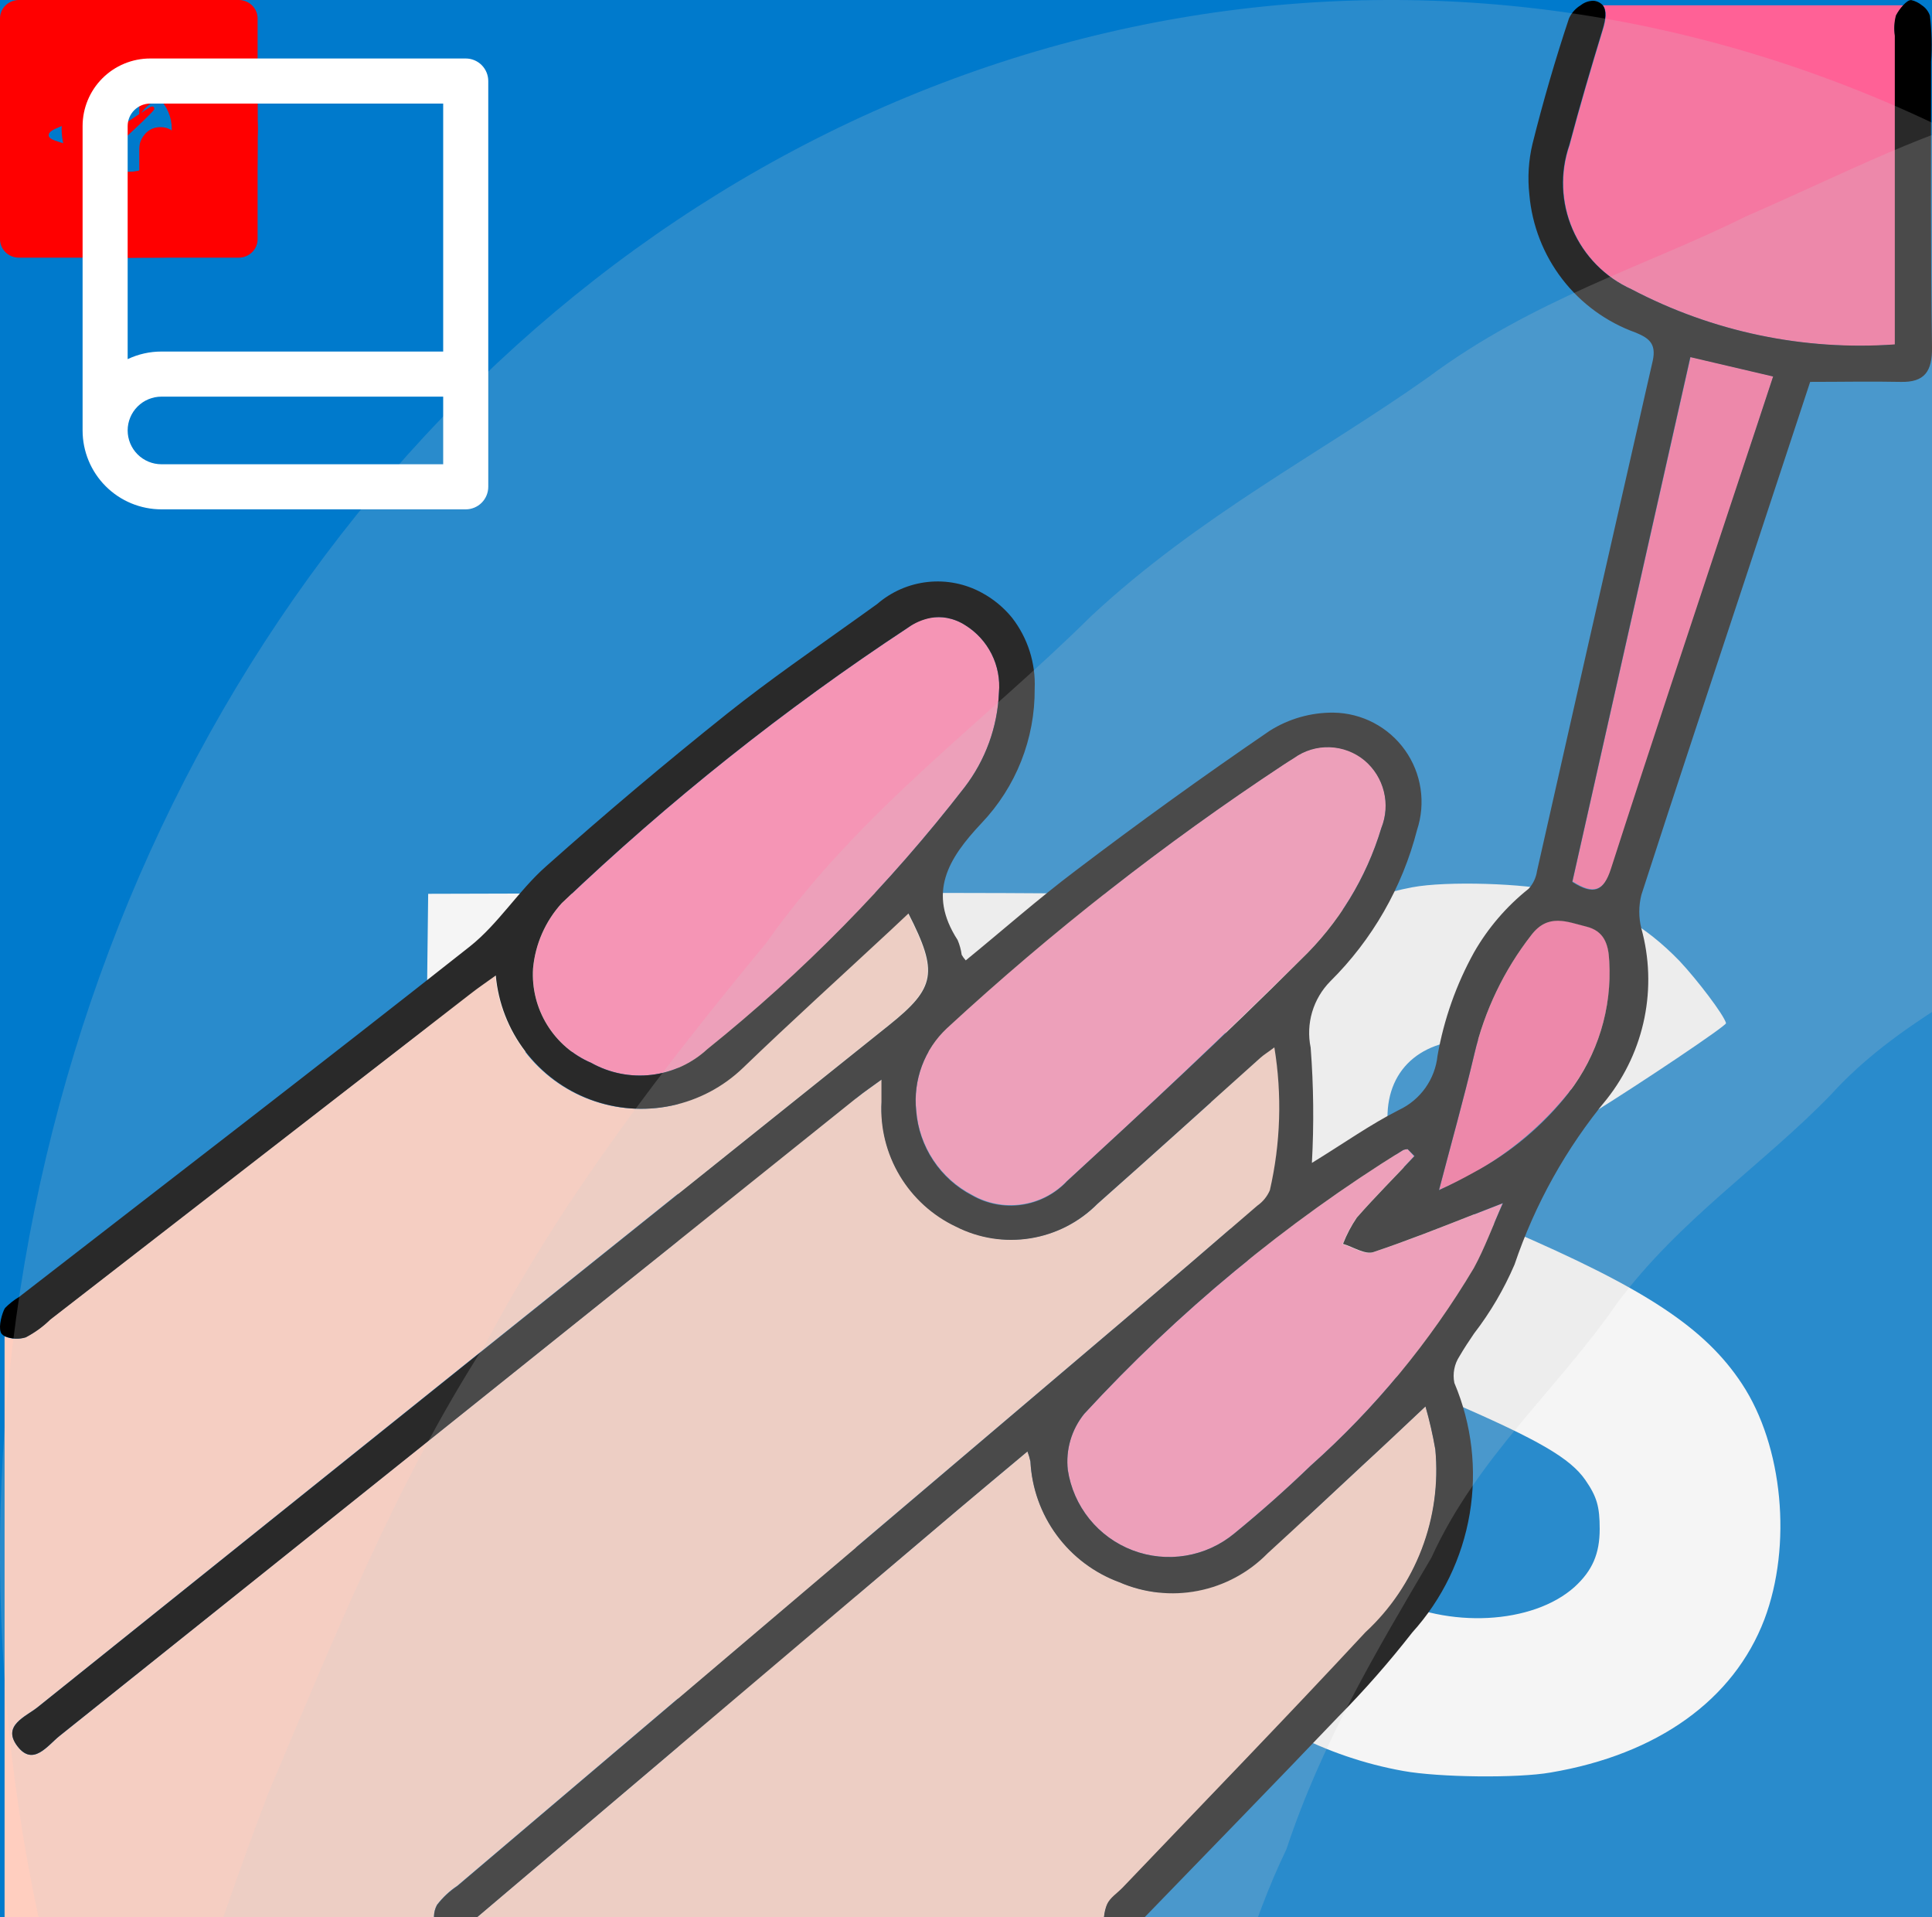
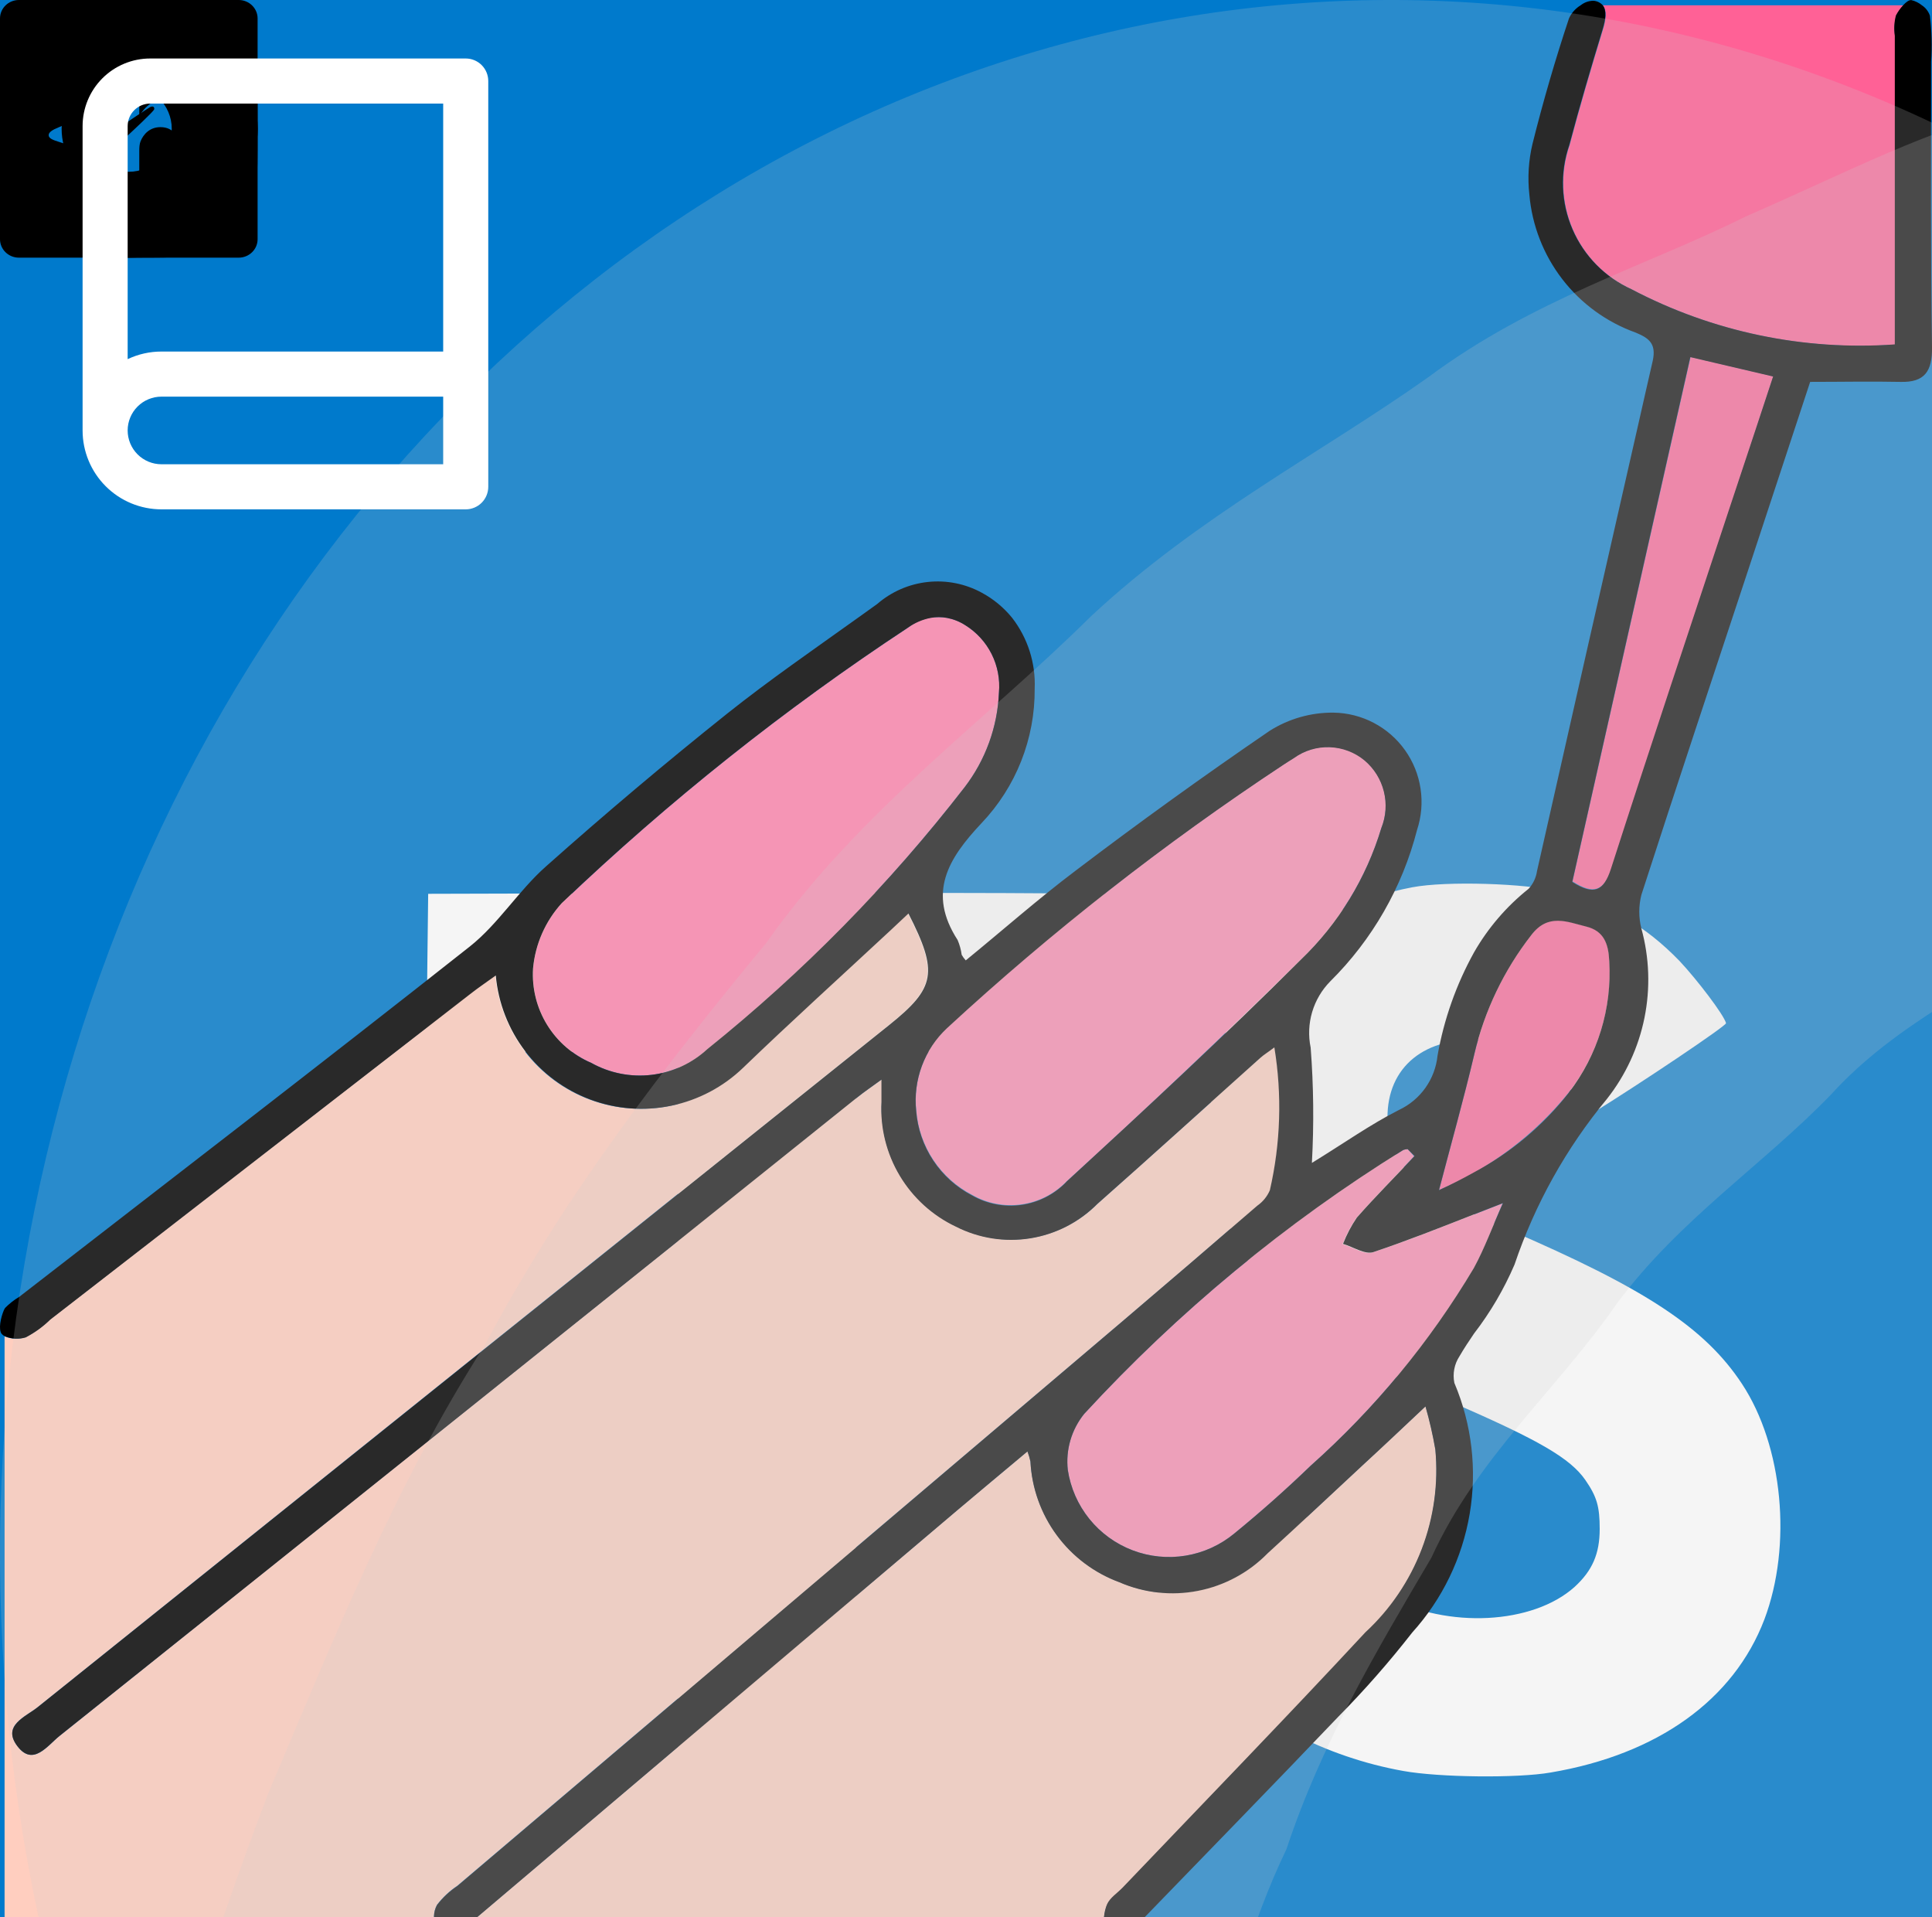
<svg xmlns="http://www.w3.org/2000/svg" width="120" height="119" viewBox="0 0 120 119" fill="none">
  <g id="css">
    <path d="M22.133 101.154L13.71 7.438H106.29L97.856 101.139L59.944 111.562L22.133 101.154Z" fill="#1572B6" />
    <path d="M60 103.597L90.638 95.174L97.845 15.102H60V103.597Z" fill="#33A9DC" />
    <path d="M60 49.054H75.338L76.395 37.284H60V25.79H89.062L88.785 28.872L85.939 60.549H60V49.054Z" fill="white" />
    <path d="M60.071 78.904L60.019 78.919L47.111 75.461L46.286 66.294H34.65L36.274 84.341L60.015 90.879L60.071 90.864V78.904Z" fill="#EBEBEB" />
    <path d="M74.351 60.062L72.956 75.453L60.03 78.912V90.871L83.79 84.341L83.966 82.4L85.98 60.062H74.351Z" fill="white" />
    <path d="M60.041 25.79V37.284H32.044L31.811 34.7L31.282 28.872L31.005 25.79H60.041ZM60 49.054V60.549H47.254L47.021 57.964L46.496 52.137L46.219 49.054H60Z" fill="#EBEBEB" />
  </g>
  <g id="git">
    <g clip-path="url(#clip0_2_5868)">
      <path d="M103.02 47.822L57.176 1.98C54.537 -0.66 50.255 -0.66 47.613 1.98L38.094 11.5L50.17 23.576C52.976 22.628 56.194 23.264 58.431 25.501C60.679 27.753 61.311 30.998 60.339 33.813L71.978 45.452C74.793 44.482 78.042 45.109 80.291 47.362C83.434 50.504 83.434 55.596 80.291 58.74C77.147 61.884 72.055 61.884 68.909 58.74C66.545 56.373 65.961 52.901 67.158 49.989L56.305 39.135L56.303 67.697C57.09 68.086 57.809 68.6 58.431 69.219C61.574 72.361 61.574 77.453 58.431 80.6C55.287 83.742 50.193 83.742 47.053 80.6C43.91 77.453 43.91 72.361 47.053 69.219C47.807 68.466 48.702 67.869 49.687 67.463V38.635C48.7 38.232 47.805 37.635 47.053 36.879C44.672 34.501 44.1 31.007 45.32 28.083L33.415 16.177L1.981 47.61C-0.66 50.252 -0.66 54.535 1.981 57.175L47.826 103.018C50.465 105.658 54.746 105.658 57.389 103.018L103.019 57.388C105.66 54.747 105.66 50.462 103.019 47.822" fill="#DE4C36" />
    </g>
    <defs>
      <clipPath id="clip0_2_5868">
        <rect width="105" height="105" fill="white" />
      </clipPath>
    </defs>
  </g>
  <g id="html">
    <path d="M22.133 102.004L13.706 7.5H106.294L97.856 101.989L59.944 112.5L22.133 102.004Z" fill="#E44F26" />
    <path d="M60 104.468L90.638 95.974L97.845 15.229H60V104.468Z" fill="#F1662A" />
    <path d="M60 50.276H44.663L43.605 38.407H60V26.816H30.938L31.215 29.929L34.061 61.867H60V50.276ZM60 80.377L59.947 80.392L47.04 76.909L46.215 67.665H34.579L36.203 85.86L59.947 92.453L60 92.438V80.377Z" fill="#EBEBEB" />
    <path d="M59.959 50.276V61.867H74.231L72.889 76.901L59.959 80.389V92.449L83.722 85.86L83.895 83.903L86.618 53.389L86.903 50.276H59.959ZM59.959 26.816V38.407H87.956L88.189 35.805L88.718 29.929L88.995 26.816H59.959Z" fill="white" />
  </g>
  <g id="js">
    <path d="M7.5 7.5H112.5V112.5H7.5V7.5Z" fill="#F5DE19" />
    <path d="M78.034 89.531C78.928 91.349 80.318 92.876 82.043 93.938C83.768 94.999 85.758 95.552 87.784 95.531C91.871 95.531 94.485 93.487 94.485 90.656C94.485 87.281 91.8 86.074 87.3 84.105L84.832 83.047C77.707 80.014 72.983 76.215 72.983 68.183C72.983 60.784 78.608 55.148 87.431 55.148C90.288 54.941 93.142 55.581 95.637 56.986C98.132 58.391 100.159 60.499 101.464 63.049L93.75 67.98C93.248 66.716 92.373 65.635 91.242 64.879C90.111 64.124 88.776 63.73 87.416 63.75C86.823 63.691 86.224 63.755 85.657 63.94C85.09 64.125 84.567 64.427 84.123 64.824C83.679 65.222 83.323 65.709 83.077 66.252C82.831 66.795 82.701 67.384 82.695 67.98C82.695 70.939 84.529 72.139 88.763 73.98L91.23 75.037C99.615 78.634 104.355 82.297 104.355 90.536C104.355 99.42 97.376 104.287 88.005 104.287C84.354 104.52 80.713 103.691 77.522 101.901C74.332 100.11 71.727 97.434 70.024 94.196L78.034 89.531ZM43.178 90.386C44.726 93.135 46.136 95.46 49.526 95.46C52.766 95.46 54.814 94.192 54.814 89.261V55.71H64.68V89.392C64.68 99.608 58.68 104.257 49.946 104.257C46.859 104.426 43.793 103.657 41.151 102.051C38.51 100.444 36.416 98.076 35.145 95.257L43.178 90.386Z" fill="black" />
  </g>
  <g id="react">
    <g clip-path="url(#clip0_2_5870)">
      <path d="M92.906 32.703C91.703 32.289 90.49 31.905 89.269 31.552C89.474 30.711 89.663 29.879 89.831 29.062C92.584 15.648 90.784 4.842 84.636 1.284C78.742 -2.127 69.102 1.43 59.366 9.933C58.406 10.773 57.468 11.637 56.552 12.524C55.939 11.934 55.315 11.356 54.68 10.789C44.477 1.696 34.249 -2.136 28.108 1.432C22.219 4.854 20.475 15.013 22.954 27.725C23.2 28.985 23.479 30.237 23.789 31.482C22.341 31.895 20.944 32.334 19.607 32.802C7.644 36.988 0.005 43.548 0.005 50.353C0.005 57.381 8.206 64.43 20.666 68.704C21.676 69.049 22.695 69.369 23.721 69.663C23.388 71.004 23.092 72.354 22.834 73.711C20.471 86.204 22.316 96.122 28.189 99.522C34.255 103.033 44.437 99.425 54.351 90.727C55.154 90.02 55.941 89.293 56.708 88.546C57.7 89.507 58.719 90.439 59.763 91.343C69.366 99.636 78.85 102.985 84.718 99.576C90.778 96.055 92.748 85.4 90.191 72.436C89.989 71.42 89.763 70.409 89.513 69.405C90.228 69.192 90.93 68.973 91.614 68.746C104.567 64.439 112.995 57.475 112.995 50.353C112.995 43.523 105.109 36.919 92.906 32.703ZM90.096 64.147C89.478 64.353 88.844 64.551 88.198 64.743C86.768 60.2 84.839 55.368 82.477 50.376C84.731 45.504 86.586 40.734 87.976 36.22C89.132 36.556 90.253 36.91 91.335 37.283C101.791 40.896 108.169 46.237 108.169 50.353C108.169 54.737 101.281 60.428 90.096 64.147ZM85.456 73.376C86.587 79.109 86.748 84.292 85.999 88.344C85.326 91.984 83.973 94.412 82.299 95.384C78.739 97.453 71.124 94.764 62.911 87.671C61.94 86.831 60.993 85.963 60.07 85.07C63.254 81.576 66.436 77.513 69.541 73.001C75.004 72.514 80.164 71.719 84.844 70.633C85.069 71.543 85.273 72.457 85.456 73.376ZM38.526 95.026C35.047 96.259 32.276 96.295 30.601 95.325C27.037 93.263 25.555 85.298 27.576 74.615C27.817 73.353 28.092 72.097 28.401 70.85C33.029 71.878 38.152 72.617 43.627 73.062C46.754 77.478 50.028 81.536 53.327 85.089C52.626 85.77 51.908 86.434 51.175 87.079C46.79 90.925 42.397 93.654 38.526 95.026ZM22.228 64.12C16.718 62.23 12.168 59.774 9.049 57.093C6.247 54.685 4.832 52.293 4.832 50.353C4.832 46.224 10.966 40.956 21.196 37.377C22.438 36.943 23.737 36.533 25.086 36.148C26.5 40.764 28.354 45.59 30.593 50.471C28.325 55.423 26.444 60.327 25.016 64.997C24.08 64.728 23.15 64.436 22.228 64.12ZM27.691 26.795C25.568 15.903 26.978 7.687 30.527 5.625C34.307 3.429 42.665 6.56 51.475 14.412C52.05 14.925 52.615 15.448 53.171 15.982C49.888 19.52 46.644 23.548 43.545 27.937C38.231 28.431 33.145 29.225 28.468 30.289C28.18 29.131 27.921 27.966 27.691 26.795V26.795ZM76.43 38.874C75.326 36.959 74.18 35.068 72.994 33.203C76.599 33.66 80.053 34.267 83.297 35.01C82.323 38.143 81.109 41.418 79.681 44.775C78.636 42.787 77.553 40.819 76.43 38.874ZM56.554 19.444C58.781 21.865 61.01 24.568 63.204 27.5C58.755 27.29 54.298 27.289 49.849 27.498C52.044 24.592 54.293 21.893 56.554 19.444ZM36.551 38.907C35.443 40.837 34.379 42.792 33.361 44.771C31.956 41.425 30.753 38.136 29.771 34.958C32.995 34.235 36.433 33.643 40.015 33.194C38.816 35.071 37.661 36.975 36.551 38.907V38.907ZM40.118 67.857C36.417 67.442 32.927 66.881 29.704 66.177C30.702 62.943 31.931 59.583 33.367 56.165C34.389 58.146 35.457 60.103 36.57 62.033C37.715 64.018 38.901 65.962 40.118 67.857ZM56.688 81.603C54.4 79.126 52.118 76.385 49.889 73.437C52.053 73.522 54.258 73.566 56.5 73.566C58.803 73.566 61.08 73.514 63.321 73.414C61.12 76.415 58.899 79.159 56.688 81.603ZM79.726 55.991C81.237 59.446 82.51 62.788 83.52 65.967C80.244 66.717 76.707 67.321 72.98 67.77C74.175 65.87 75.331 63.946 76.449 62C77.586 60.022 78.678 58.018 79.726 55.991ZM72.268 59.579C70.556 62.563 68.749 65.491 66.847 68.357C63.404 68.602 59.953 68.724 56.5 68.722C52.984 68.722 49.563 68.612 46.27 68.397C44.319 65.538 42.477 62.605 40.747 59.606H40.748C39.026 56.623 37.418 53.575 35.926 50.469C37.414 47.362 39.017 44.312 40.733 41.327L40.733 41.327C42.448 38.341 44.275 35.421 46.211 32.573C49.572 32.318 53.017 32.185 56.5 32.185H56.5C59.998 32.185 63.449 32.32 66.808 32.577C68.724 35.419 70.54 38.33 72.252 41.301C73.974 44.28 75.598 47.315 77.123 50.4C75.614 53.517 73.994 56.578 72.268 59.579ZM82.225 5.481C86.009 7.671 87.48 16.503 85.103 28.084C84.951 28.823 84.781 29.576 84.596 30.339C79.907 29.253 74.817 28.445 69.487 27.943C66.383 23.506 63.166 19.472 59.936 15.979C60.782 15.161 61.649 14.363 62.535 13.587C70.877 6.301 78.673 3.425 82.225 5.481ZM56.5 40.226C62.072 40.226 66.59 44.76 66.59 50.353C66.59 55.946 62.072 60.48 56.5 60.48C50.928 60.48 46.41 55.946 46.41 50.353C46.41 44.76 50.928 40.226 56.5 40.226Z" fill="#00D8FF" />
    </g>
    <defs>
      <clipPath id="clip0_2_5870">
        <rect width="113" height="101" fill="white" />
      </clipPath>
    </defs>
  </g>
  <g id="redux">
    <path d="M72.697 69.563C76.569 69.162 79.506 65.824 79.373 61.818C79.239 57.813 75.901 54.609 71.896 54.609H71.629C67.49 54.742 64.286 58.214 64.419 62.352C64.553 64.355 65.354 66.091 66.555 67.293C62.016 76.239 55.073 82.781 44.659 88.255C37.583 91.993 30.24 93.329 22.897 92.394C16.889 91.593 12.216 88.923 9.278 84.516C5.006 77.974 4.606 70.897 8.211 63.821C10.748 58.748 14.752 55.009 17.289 53.14C16.755 51.404 15.954 48.467 15.554 46.331C-3.806 60.35 -1.803 79.309 4.072 88.255C8.477 94.931 17.423 99.07 27.303 99.07C29.973 99.07 32.643 98.803 35.313 98.136C52.403 94.797 65.354 84.65 72.697 69.563ZM96.195 53.007C86.048 41.123 71.095 34.581 54.005 34.581H51.869C50.668 32.178 48.131 30.575 45.327 30.575H45.06C40.921 30.709 37.717 34.18 37.85 38.32C37.984 42.325 41.322 45.529 45.327 45.529H45.594C48.531 45.396 51.068 43.527 52.136 40.99H54.539C64.686 40.99 74.299 43.927 82.978 49.668C89.653 54.075 94.46 59.816 97.13 66.759C99.4 72.366 99.266 77.841 96.863 82.514C93.125 89.59 86.85 93.462 78.572 93.462C73.231 93.462 68.158 91.86 65.487 90.658C64.019 91.993 61.348 94.129 59.479 95.465C65.221 98.135 71.095 99.604 76.703 99.604C89.52 99.604 98.999 92.528 102.604 85.451C106.476 77.707 106.209 64.355 96.195 53.007ZM28.371 71.832C28.505 75.838 31.842 79.042 35.847 79.042H36.115C40.254 78.909 43.458 75.437 43.324 71.298C43.191 67.292 39.853 64.088 35.847 64.088H35.581C35.313 64.088 34.913 64.088 34.646 64.221C29.172 55.142 26.902 45.262 27.704 34.581C28.237 26.57 30.908 19.627 35.581 13.885C39.453 8.945 46.929 6.542 52.003 6.409C66.155 6.141 72.163 23.766 72.564 30.842C74.299 31.243 77.237 32.178 79.239 32.845C77.637 11.216 64.286 0 51.469 0C39.452 0 28.371 8.679 23.965 21.496C17.823 38.587 21.829 55.009 29.305 67.96C28.638 68.895 28.237 70.364 28.371 71.832V71.832Z" fill="#764ABC" />
  </g>
  <g id="typescript">
    <path d="M0 60V120H60H120V60V0H60H0V60Z" fill="#007ACC" />
    <path d="M26.537 60.398L26.499 65.312H34.309H42.118L42.118 87.503V109.693H47.642H53.166V87.503L53.166 65.312H60.975H68.785V60.493C68.785 57.826 68.728 55.598 68.652 55.541C68.595 55.465 59.09 55.426 47.566 55.446L26.595 55.503L26.537 60.398Z" fill="white" />
    <path d="M96.826 55.364C99.874 56.126 102.198 57.478 104.331 59.687C105.436 60.868 107.074 63.021 107.207 63.535C107.245 63.687 102.026 67.192 98.864 69.154C98.75 69.23 98.293 68.735 97.779 67.973C96.236 65.725 94.617 64.754 92.141 64.583C88.502 64.335 86.16 66.24 86.179 69.421C86.179 70.354 86.312 70.906 86.693 71.668C87.493 73.326 88.979 74.316 93.645 76.335C102.236 80.03 105.912 82.468 108.198 85.935C110.75 89.802 111.322 95.973 109.588 100.564C107.683 105.554 102.96 108.945 96.312 110.068C94.255 110.43 89.379 110.373 87.169 109.973C82.35 109.116 77.779 106.735 74.96 103.611C73.855 102.392 71.703 99.211 71.836 98.983C71.893 98.906 72.388 98.602 72.941 98.278C73.474 97.973 75.493 96.811 77.398 95.707L80.845 93.707L81.569 94.773C82.579 96.316 84.788 98.43 86.122 99.135C89.95 101.154 95.207 100.868 97.798 98.545C98.903 97.535 99.36 96.487 99.36 94.945C99.36 93.554 99.188 92.945 98.464 91.897C97.531 90.564 95.626 89.44 90.217 87.097C84.026 84.43 81.36 82.773 78.922 80.145C77.512 78.621 76.179 76.183 75.626 74.145C75.169 72.449 75.055 68.202 75.417 66.487C76.693 60.507 81.207 56.335 87.722 55.097C89.836 54.697 94.75 54.849 96.826 55.364Z" fill="white" />
  </g>
  <g id="styled-comp">
    <g clip-path="url(#clip0_1_3263)">
      <path d="M68.767 118.279C68.947 117.872 69.401 117.589 69.731 117.246C74.766 111.967 79.844 106.735 84.811 101.391C86.365 99.956 87.566 98.18 88.32 96.204C89.074 94.227 89.36 92.103 89.156 89.997C89 89.095 88.796 88.203 88.543 87.323C87.189 88.608 85.929 89.778 84.661 90.957C82.69 92.791 80.727 94.633 78.739 96.446C77.566 97.641 76.059 98.453 74.415 98.774C72.772 99.094 71.07 98.909 69.534 98.242C67.98 97.671 66.627 96.655 65.644 95.322C64.661 93.989 64.092 92.397 64.006 90.743C63.96 90.53 63.899 90.321 63.822 90.117C62.309 91.402 60.861 92.585 59.425 93.802L29.587 119.085C29.382 119.261 29.159 119.479 28.966 119.65H68.746L68.686 119.612C68.472 119.462 68.583 118.673 68.767 118.279Z" fill="#FFCEBF" />
      <path d="M27.144 118.279C27.497 117.818 27.924 117.418 28.408 117.096L69.7 82.064C72.517 79.673 75.321 77.269 78.112 74.852C78.457 74.612 78.727 74.279 78.892 73.892C79.559 70.983 79.654 67.972 79.17 65.026C78.742 65.326 78.51 65.455 78.313 65.665C74.932 68.69 71.568 71.741 68.17 74.749C67.044 75.882 65.588 76.629 64.012 76.882C62.435 77.136 60.818 76.883 59.394 76.159C57.941 75.473 56.726 74.371 55.901 72.992C55.077 71.613 54.682 70.02 54.766 68.416V67.028C54.145 67.482 53.691 67.786 53.266 68.129C36.74 81.362 20.216 94.584 3.695 107.797C2.949 108.393 2.058 109.721 1.081 108.431C0.104 107.141 1.591 106.61 2.341 106.01C19.953 91.877 37.574 77.758 55.203 63.651C58.074 61.35 58.263 60.385 56.394 56.73L55.28 57.776C52.225 60.617 49.135 63.419 46.127 66.308C44.893 67.498 43.348 68.315 41.669 68.664C39.991 69.013 38.248 68.881 36.641 68.282C35.035 67.683 33.631 66.641 32.591 65.278C31.551 63.915 30.918 62.286 30.765 60.578C30.195 61.007 29.702 61.32 29.235 61.684L3.095 81.944C2.644 82.386 2.13 82.759 1.569 83.05C1.146 83.178 0.692 83.155 0.284 82.986V119.671H27.092C26.992 119.451 26.945 119.21 26.954 118.969C26.963 118.727 27.028 118.491 27.144 118.279Z" fill="#FFCEBF" />
      <path d="M99.565 1.821C98.837 4.208 98.13 6.599 97.491 9.012C96.902 10.716 96.97 12.58 97.684 14.237C98.397 15.894 99.704 17.225 101.348 17.968C106.376 20.611 112.043 21.798 117.709 21.396V2.228C117.646 1.808 117.669 1.379 117.777 0.968C117.897 0.736 118.049 0.521 118.227 0.33H99.548C99.835 0.664 99.737 1.251 99.565 1.821Z" fill="#FF6196" />
      <path d="M62.051 42.998C61.962 45.137 61.214 47.197 59.908 48.894C55.242 54.918 49.883 60.372 43.942 65.144C42.984 66.03 41.769 66.591 40.473 66.745C39.177 66.899 37.865 66.638 36.725 66.001C35.592 65.516 34.636 64.692 33.989 63.643C33.342 62.593 33.036 61.369 33.113 60.138C33.25 58.627 33.878 57.202 34.9 56.08C41.544 49.745 48.742 44.019 56.407 38.969C56.91 38.576 57.523 38.35 58.16 38.324C58.798 38.298 59.427 38.472 59.96 38.824C60.66 39.258 61.226 39.879 61.595 40.615C61.964 41.352 62.122 42.177 62.051 42.998Z" fill="#FF87AF" />
      <path d="M56.913 68.97C56.813 68.023 56.935 67.065 57.268 66.173C57.601 65.281 58.137 64.478 58.833 63.828C65.337 57.828 72.316 52.364 79.701 47.488C79.924 47.347 80.13 47.205 80.374 47.06C81.019 46.594 81.801 46.356 82.596 46.383C83.391 46.41 84.155 46.701 84.766 47.21C85.359 47.711 85.777 48.386 85.963 49.14C86.15 49.893 86.094 50.685 85.804 51.405C84.869 54.517 83.145 57.334 80.798 59.581C76.033 64.276 71.175 68.876 66.229 73.379C65.484 74.146 64.505 74.642 63.447 74.791C62.389 74.94 61.311 74.733 60.384 74.202C59.409 73.696 58.579 72.95 57.972 72.035C57.365 71.119 57 70.065 56.913 68.97Z" fill="#FF87AF" />
      <path d="M87.834 71.802C86.635 73.087 85.4 74.313 84.248 75.628C83.901 76.137 83.614 76.683 83.391 77.257C84.025 77.445 84.766 77.942 85.28 77.766C87.899 76.888 90.453 75.834 93.328 74.724C92.702 76.164 92.231 77.492 91.567 78.709C88.831 83.308 85.404 87.459 81.407 91.016C79.887 92.482 78.308 93.883 76.671 95.22C75.805 95.939 74.762 96.416 73.651 96.6C72.54 96.784 71.399 96.67 70.347 96.269C69.294 95.868 68.367 95.195 67.659 94.318C66.953 93.441 66.491 92.392 66.323 91.278C66.254 90.659 66.309 90.032 66.484 89.434C66.659 88.836 66.951 88.278 67.343 87.794C73.174 81.461 79.838 75.95 87.153 71.412C87.242 71.377 87.336 71.358 87.432 71.356L87.834 71.802Z" fill="#FF87AF" />
      <path d="M97.672 54.733L105.004 22.166L110.147 23.37L107.494 31.43C105.017 38.93 102.51 46.429 100.093 53.936C99.622 55.325 99.005 55.582 97.672 54.733Z" fill="#FF6196" />
      <path d="M89.386 73.888C90.162 70.927 90.933 68.189 91.584 65.421C92.219 62.736 93.426 60.221 95.124 58.046C96.165 56.679 97.335 57.223 98.531 57.519C99.636 57.789 99.915 58.599 99.962 59.662C100.136 62.6 99.241 65.503 97.442 67.834C95.3 70.489 92.532 72.57 89.386 73.888Z" fill="#FF6196" />
      <path d="M119.944 3.839C120.008 2.885 119.983 1.927 119.871 0.977C119.783 0.712 119.607 0.484 119.374 0.33C119.184 0.175 118.961 0.065 118.723 0.008C118.585 -0.017 118.393 0.124 118.208 0.325C118.03 0.517 117.878 0.732 117.758 0.964C117.65 1.375 117.627 1.804 117.69 2.224V21.387C112.023 21.79 106.357 20.602 101.329 17.959C99.685 17.216 98.378 15.886 97.665 14.229C96.951 12.572 96.882 10.708 97.472 9.003C98.111 6.59 98.818 4.199 99.546 1.812C99.718 1.243 99.816 0.655 99.546 0.321C99.396 0.158 99.189 0.06 98.968 0.047C98.685 0.05 98.41 0.146 98.188 0.321C97.867 0.513 97.612 0.797 97.455 1.135C96.598 3.707 95.844 6.303 95.188 8.926C94.941 9.959 94.874 11.028 94.991 12.084C95.157 13.995 95.868 15.819 97.039 17.338C98.21 18.857 99.793 20.008 101.599 20.654C102.409 20.993 102.884 21.327 102.657 22.394C102.344 23.748 102.04 25.103 101.732 26.461C99.632 35.666 97.544 44.874 95.467 54.088C95.408 54.498 95.228 54.882 94.948 55.189C93.579 56.277 92.429 57.615 91.559 59.131C90.449 61.133 89.682 63.305 89.287 65.559C89.212 66.278 88.952 66.966 88.533 67.555C88.114 68.144 87.55 68.615 86.896 68.923C85.109 69.827 83.468 70.997 81.484 72.214C81.616 69.828 81.591 67.436 81.407 65.053C81.256 64.321 81.288 63.562 81.5 62.844C81.713 62.127 82.099 61.472 82.624 60.94C85.237 58.351 87.1 55.102 88.015 51.538C88.288 50.712 88.363 49.833 88.233 48.973C88.104 48.113 87.774 47.295 87.27 46.586C86.766 45.876 86.102 45.296 85.332 44.891C84.563 44.485 83.708 44.267 82.838 44.253C81.43 44.237 80.047 44.63 78.857 45.384C74.768 48.177 70.75 51.072 66.807 54.066C64.463 55.832 62.256 57.786 59.985 59.637C59.887 59.532 59.803 59.415 59.732 59.29C59.689 58.974 59.604 58.666 59.48 58.373C57.581 55.442 58.897 53.312 60.958 51.122C63.105 48.871 64.292 45.873 64.266 42.762C64.333 41.177 63.836 39.619 62.865 38.365C62.347 37.729 61.71 37.2 60.988 36.81C59.963 36.249 58.791 36.014 57.629 36.139C56.467 36.263 55.371 36.739 54.487 37.504L53.292 38.361C50.562 40.315 47.798 42.218 45.171 44.309C41.336 47.37 37.584 50.534 33.918 53.796C32.204 55.309 30.953 57.374 29.175 58.78C19.901 66.103 10.53 73.294 1.192 80.532C0.871 80.723 0.576 80.955 0.314 81.222C0.287 81.261 0.264 81.302 0.245 81.346C0.048 81.804 -0.119 82.563 0.112 82.841C0.169 82.902 0.238 82.95 0.314 82.983C0.722 83.152 1.176 83.175 1.599 83.047C2.16 82.756 2.674 82.384 3.125 81.942L29.265 61.681C29.732 61.317 30.224 60.987 30.794 60.575C30.948 62.283 31.581 63.913 32.621 65.276C33.66 66.639 35.065 67.68 36.671 68.279C38.277 68.878 40.02 69.011 41.699 68.661C43.377 68.312 44.923 67.495 46.157 66.305C49.157 63.417 52.255 60.614 55.31 57.773L56.424 56.727C58.293 60.383 58.104 61.347 55.233 63.648C37.589 77.766 19.959 91.888 2.341 106.012C1.591 106.611 0.108 107.156 1.081 108.433C2.054 109.71 2.949 108.394 3.695 107.798C20.224 94.597 36.742 81.379 53.249 68.143C53.677 67.8 54.127 67.496 54.749 67.042V68.43C54.665 70.034 55.06 71.627 55.884 73.006C56.708 74.385 57.924 75.488 59.377 76.174C60.801 76.897 62.417 77.15 63.994 76.897C65.571 76.644 67.027 75.897 68.153 74.764C71.551 71.764 74.915 68.704 78.296 65.679C78.51 65.486 78.759 65.341 79.153 65.041C79.637 67.986 79.542 70.998 78.874 73.907C78.71 74.294 78.439 74.626 78.094 74.867C75.3 77.281 72.497 79.685 69.683 82.079L28.407 117.115C27.924 117.437 27.497 117.836 27.143 118.297C27.03 118.507 26.967 118.741 26.958 118.979C26.949 119.217 26.995 119.455 27.092 119.673C27.286 119.818 27.509 119.917 27.747 119.964C27.984 120.011 28.229 120.004 28.463 119.943C28.648 119.889 28.818 119.794 28.96 119.664C29.175 119.493 29.389 119.274 29.582 119.099L59.42 93.816C60.855 92.599 62.303 91.399 63.816 90.131C63.893 90.334 63.954 90.543 64.001 90.756C64.086 92.41 64.656 94.003 65.638 95.336C66.621 96.669 67.974 97.684 69.528 98.255C71.064 98.922 72.766 99.108 74.41 98.787C76.053 98.467 77.561 97.655 78.733 96.46C80.721 94.647 82.684 92.805 84.655 90.971C85.941 89.792 87.183 88.609 88.538 87.337C88.79 88.216 88.994 89.109 89.15 90.011C89.347 92.109 89.058 94.225 88.304 96.194C87.551 98.163 86.353 99.931 84.805 101.362C79.839 106.71 74.761 111.942 69.725 117.217C69.395 117.56 68.941 117.843 68.761 118.25C68.581 118.657 68.466 119.454 68.68 119.626L68.74 119.664C69.189 119.883 69.695 119.959 70.188 119.883C70.327 119.854 70.45 119.777 70.535 119.664C70.655 119.54 70.771 119.386 70.887 119.27C74.966 115.053 79.067 110.858 83.117 106.611C84.751 104.955 86.288 103.205 87.719 101.371C89.585 99.305 90.822 96.749 91.285 94.004C91.749 91.259 91.418 88.439 90.333 85.875C90.216 85.304 90.33 84.709 90.65 84.221C90.929 83.741 91.237 83.274 91.554 82.811C92.569 81.494 93.414 80.054 94.07 78.526C95.337 74.776 97.282 71.29 99.808 68.242C100.969 66.769 101.768 65.045 102.14 63.207C102.512 61.369 102.447 59.47 101.95 57.662C101.775 56.974 101.775 56.254 101.95 55.566C104.119 48.851 106.351 42.158 108.562 35.46L111.519 26.487L112.432 23.714C114.377 23.714 116.211 23.676 118.037 23.714C119.554 23.757 120.017 23.046 120 21.572C119.91 15.658 119.944 9.749 119.944 3.839ZM43.937 65.144C42.979 66.03 41.765 66.591 40.468 66.745C39.172 66.899 37.86 66.638 36.721 66.001C35.587 65.516 34.631 64.692 33.984 63.643C33.337 62.593 33.031 61.369 33.108 60.138C33.246 58.627 33.873 57.202 34.895 56.08C41.539 49.745 48.737 44.019 56.403 38.969C56.821 38.674 57.297 38.469 57.8 38.37C58.137 38.307 58.483 38.307 58.82 38.37C59.223 38.448 59.609 38.602 59.955 38.824C60.656 39.259 61.222 39.88 61.592 40.617C61.961 41.355 62.118 42.18 62.046 43.002C61.958 45.141 61.209 47.201 59.904 48.898C55.237 54.921 49.878 60.373 43.937 65.144ZM66.22 73.41C65.475 74.176 64.497 74.672 63.438 74.821C62.38 74.97 61.303 74.763 60.375 74.232C59.399 73.725 58.568 72.977 57.961 72.059C57.353 71.142 56.99 70.084 56.904 68.987C56.805 68.04 56.926 67.083 57.259 66.191C57.593 65.298 58.128 64.495 58.824 63.845C65.329 57.845 72.308 52.381 79.693 47.506C79.916 47.364 80.121 47.223 80.366 47.077C81.011 46.611 81.792 46.373 82.588 46.401C83.383 46.428 84.146 46.718 84.758 47.227C85.35 47.728 85.769 48.404 85.955 49.157C86.141 49.91 86.085 50.703 85.795 51.422C84.861 54.534 83.136 57.351 80.79 59.599C76.063 64.321 71.148 68.867 66.229 73.392L66.22 73.41ZM91.55 78.728C88.817 83.319 85.397 87.464 81.407 91.018C79.887 92.483 78.309 93.884 76.672 95.221C75.805 95.941 74.763 96.417 73.651 96.601C72.54 96.786 71.4 96.671 70.347 96.27C69.294 95.869 68.367 95.196 67.66 94.319C66.953 93.442 66.492 92.393 66.323 91.279C66.254 90.66 66.309 90.033 66.484 89.435C66.659 88.837 66.951 88.28 67.343 87.795C73.174 81.463 79.839 75.951 87.153 71.413C87.242 71.378 87.337 71.359 87.432 71.357L87.861 71.786C86.661 73.071 85.427 74.297 84.274 75.612C83.927 76.121 83.64 76.667 83.417 77.241C84.051 77.429 84.792 77.926 85.306 77.751C87.376 77.056 89.412 76.251 91.593 75.394L93.354 74.708C92.694 76.165 92.223 77.493 91.559 78.71L91.55 78.728ZM97.434 67.865C95.835 69.9 93.832 71.581 91.55 72.801C90.844 73.195 90.12 73.564 89.377 73.907C90.14 70.989 90.903 68.285 91.55 65.551L91.576 65.439C92.211 62.755 93.418 60.239 95.115 58.064C96.157 56.697 97.326 57.242 98.522 57.537C99.628 57.807 99.906 58.617 99.953 59.68C100.129 62.616 99.237 65.517 97.442 67.847L97.434 67.865ZM107.461 31.44C104.984 38.94 102.477 46.439 100.06 53.946C99.606 55.356 98.989 55.613 97.656 54.765L104.011 26.512L104.988 22.176L110.131 23.38L109.098 26.512L107.461 31.44Z" fill="black" />
    </g>
    <defs>
      <clipPath id="clip0_1_3263">
        <rect width="120" height="120" fill="white" />
      </clipPath>
    </defs>
  </g>
  <g id="linkedin">
-     <path d="M0 1.146C0 .513.526 0 1.175 0h13.65C15.474 0 16 .513 16 1.146v13.708c0 .633-.526 1.146-1.175 1.146H1.175C.526 16 0 15.487 0 14.854V1.146zm4.943 12.248V6.169H2.542v7.225h2.401zm-1.2-8.212c.837 0 1.358-.554 1.358-1.248-.015-.709-.52-1.248-1.342-1.248-.822 0-1.359.54-1.359 1.248 0 .694.521 1.248 1.327 1.248h.016zm4.908 8.212V9.359c0-.216.016-.432.08-.586.173-.431.568-.878 1.232-.878.869 0 1.216.662 1.216 1.634v3.865h2.401V9.25c0-2.22-1.184-3.252-2.764-3.252-1.274 0-1.845.7-2.165 1.193v.025h-.016a5.54 5.54 0 0 1 .016-.025V6.169h-2.4c.03.678 0 7.225 0 7.225h2.4z" fill="red" />
+     <path d="M0 1.146C0 .513.526 0 1.175 0h13.65C15.474 0 16 .513 16 1.146v13.708c0 .633-.526 1.146-1.175 1.146H1.175C.526 16 0 15.487 0 14.854V1.146zm4.943 12.248V6.169H2.542v7.225h2.401zm-1.2-8.212c.837 0 1.358-.554 1.358-1.248-.015-.709-.52-1.248-1.342-1.248-.822 0-1.359.54-1.359 1.248 0 .694.521 1.248 1.327 1.248h.016zm4.908 8.212V9.359c0-.216.016-.432.08-.586.173-.431.568-.878 1.232-.878.869 0 1.216.662 1.216 1.634v3.865h2.401V9.25c0-2.22-1.184-3.252-2.764-3.252-1.274 0-1.845.7-2.165 1.193v.025h-.016a5.54 5.54 0 0 1 .016-.025V6.169h-2.4c.03.678 0 7.225 0 7.225h2.4z" fill="currentColor" />
  </g>
  <g id="githubSocial">
-     <path d="M8 0C3.58 0 0 3.58 0 8c0 3.54 2.29 6.53 5.47 7.59.4.07.55-.17.55-.38 0-.19-.01-.82-.01-1.49-2.01.37-2.53-.49-2.69-.94-.09-.23-.48-.94-.82-1.13-.28-.15-.68-.52-.01-.53.63-.01 1.08.58 1.23.82.72 1.21 1.87.87 2.33.66.07-.52.28-.87.51-1.07-1.78-.2-3.64-.89-3.64-3.95 0-.87.31-1.59.82-2.15-.08-.2-.36-1.02.08-2.12 0 0 .67-.21 2.2.82.64-.18 1.32-.27 2-.27.68 0 1.36.09 2 .27 1.53-1.04 2.2-.82 2.2-.82.44 1.1.16 1.92.08 2.12.51.56.82 1.27.82 2.15 0 3.07-1.87 3.75-3.65 3.95.29.25.54.73.54 1.48 0 1.07-.01 1.93-.01 2.2 0 .21.15.46.55.38A8.012 8.012 0 0 0 16 8c0-4.42-3.58-8-8-8z" fill="red" />
+     <path d="M8 0C3.58 0 0 3.58 0 8c0 3.54 2.29 6.53 5.47 7.59.4.07.55-.17.55-.38 0-.19-.01-.82-.01-1.49-2.01.37-2.53-.49-2.69-.94-.09-.23-.48-.94-.82-1.13-.28-.15-.68-.52-.01-.53.63-.01 1.08.58 1.23.82.72 1.21 1.87.87 2.33.66.07-.52.28-.87.51-1.07-1.78-.2-3.64-.89-3.64-3.95 0-.87.31-1.59.82-2.15-.08-.2-.36-1.02.08-2.12 0 0 .67-.21 2.2.82.64-.18 1.32-.27 2-.27.68 0 1.36.09 2 .27 1.53-1.04 2.2-.82 2.2-.82.44 1.1.16 1.92.08 2.12.51.56.82 1.27.82 2.15 0 3.07-1.87 3.75-3.65 3.95.29.25.54.73.54 1.48 0 1.07-.01 1.93-.01 2.2 0 .21.15.46.55.38A8.012 8.012 0 0 0 16 8c0-4.42-3.58-8-8-8z" fill="currentColor" />
  </g>
  <g id="instagram">
-     <path d="M8 0C5.829 0 5.556.01 4.703.048 3.85.088 3.269.222 2.76.42a3.917 3.917 0 0 0-1.417.923A3.927 3.927 0 0 0 .42 2.76C.222 3.268.087 3.85.048 4.7.01 5.555 0 5.827 0 8.001c0 2.172.01 2.444.048 3.297.04.852.174 1.433.372 1.942.205.526.478.972.923 1.417.444.445.89.719 1.416.923.51.198 1.09.333 1.942.372C5.555 15.99 5.827 16 8 16s2.444-.01 3.298-.048c.851-.04 1.434-.174 1.943-.372a3.916 3.916 0 0 0 1.416-.923c.445-.445.718-.891.923-1.417.197-.509.332-1.09.372-1.942C15.99 10.445 16 10.173 16 8s-.01-2.445-.048-3.299c-.04-.851-.175-1.433-.372-1.941a3.926 3.926 0 0 0-.923-1.417A3.911 3.911 0 0 0 13.24.42c-.51-.198-1.092-.333-1.943-.372C10.443.01 10.172 0 7.998 0h.003zm-.717 1.442h.718c2.136 0 2.389.007 3.232.046.78.035 1.204.166 1.486.275.373.145.64.319.92.599.28.28.453.546.598.92.11.281.24.705.275 1.485.039.843.047 1.096.047 3.231s-.008 2.389-.047 3.232c-.035.78-.166 1.203-.275 1.485a2.47 2.47 0 0 1-.599.919c-.28.28-.546.453-.92.598-.28.11-.704.24-1.485.276-.843.038-1.096.047-3.232.047s-2.39-.009-3.233-.047c-.78-.036-1.203-.166-1.485-.276a2.478 2.478 0 0 1-.92-.598 2.48 2.48 0 0 1-.6-.92c-.109-.281-.24-.705-.275-1.485-.038-.843-.046-1.096-.046-3.233 0-2.136.008-2.388.046-3.231.036-.78.166-1.204.276-1.486.145-.373.319-.64.599-.92.28-.28.546-.453.92-.598.282-.11.705-.24 1.485-.276.738-.034 1.024-.044 2.515-.045v.002zm4.988 1.328a.96.96 0 1 0 0 1.92.96.96 0 0 0 0-1.92zm-4.27 1.122a4.109 4.109 0 1 0 0 8.217 4.109 4.109 0 0 0 0-8.217zm0 1.441a2.667 2.667 0 1 1 0 5.334 2.667 2.667 0 0 1 0-5.334z" fill="red" />
+     <path d="M8 0C5.829 0 5.556.01 4.703.048 3.85.088 3.269.222 2.76.42a3.917 3.917 0 0 0-1.417.923A3.927 3.927 0 0 0 .42 2.76C.222 3.268.087 3.85.048 4.7.01 5.555 0 5.827 0 8.001c0 2.172.01 2.444.048 3.297.04.852.174 1.433.372 1.942.205.526.478.972.923 1.417.444.445.89.719 1.416.923.51.198 1.09.333 1.942.372C5.555 15.99 5.827 16 8 16s2.444-.01 3.298-.048c.851-.04 1.434-.174 1.943-.372a3.916 3.916 0 0 0 1.416-.923c.445-.445.718-.891.923-1.417.197-.509.332-1.09.372-1.942C15.99 10.445 16 10.173 16 8s-.01-2.445-.048-3.299c-.04-.851-.175-1.433-.372-1.941a3.926 3.926 0 0 0-.923-1.417A3.911 3.911 0 0 0 13.24.42c-.51-.198-1.092-.333-1.943-.372C10.443.01 10.172 0 7.998 0h.003zm-.717 1.442h.718c2.136 0 2.389.007 3.232.046.78.035 1.204.166 1.486.275.373.145.64.319.92.599.28.28.453.546.598.92.11.281.24.705.275 1.485.039.843.047 1.096.047 3.231s-.008 2.389-.047 3.232c-.035.78-.166 1.203-.275 1.485a2.47 2.47 0 0 1-.599.919c-.28.28-.546.453-.92.598-.28.11-.704.24-1.485.276-.843.038-1.096.047-3.232.047s-2.39-.009-3.233-.047c-.78-.036-1.203-.166-1.485-.276a2.478 2.478 0 0 1-.92-.598 2.48 2.48 0 0 1-.6-.92c-.109-.281-.24-.705-.275-1.485-.038-.843-.046-1.096-.046-3.233 0-2.136.008-2.388.046-3.231.036-.78.166-1.204.276-1.486.145-.373.319-.64.599-.92.28-.28.546-.453.92-.598.282-.11.705-.24 1.485-.276.738-.034 1.024-.044 2.515-.045v.002zm4.988 1.328a.96.96 0 1 0 0 1.92.96.96 0 0 0 0-1.92zm-4.27 1.122a4.109 4.109 0 1 0 0 8.217 4.109 4.109 0 0 0 0-8.217zm0 1.441a2.667 2.667 0 1 1 0 5.334 2.667 2.667 0 0 1 0-5.334z" fill="currentColor" />
  </g>
  <g id="telegram">
-     <path d="M16 8A8 8 0 1 1 0 8a8 8 0 0 1 16 0zM8.287 5.906c-.778.324-2.334.994-4.666 2.01-.378.15-.577.298-.595.442-.03.243.275.339.69.47l.175.055c.408.133.958.288 1.243.294.26.006.549-.1.868-.32 2.179-1.471 3.304-2.214 3.374-2.23.05-.012.12-.026.166.016.047.041.042.12.037.141-.03.129-1.227 1.241-1.846 1.817-.193.18-.33.307-.358.336a8.154 8.154 0 0 1-.188.186c-.38.366-.664.64.015 1.088.327.216.589.393.85.571.284.194.568.387.936.629.093.06.183.125.27.187.331.236.63.448.997.414.214-.02.435-.22.547-.82.265-1.417.786-4.486.906-5.751a1.426 1.426 0 0 0-.013-.315.337.337 0 0 0-.114-.217.526.526 0 0 0-.31-.093c-.3.005-.763.166-2.984 1.09z" fill="red" />
+     <path d="M16 8A8 8 0 1 1 0 8a8 8 0 0 1 16 0zM8.287 5.906c-.778.324-2.334.994-4.666 2.01-.378.15-.577.298-.595.442-.03.243.275.339.69.47l.175.055c.408.133.958.288 1.243.294.26.006.549-.1.868-.32 2.179-1.471 3.304-2.214 3.374-2.23.05-.012.12-.026.166.016.047.041.042.12.037.141-.03.129-1.227 1.241-1.846 1.817-.193.18-.33.307-.358.336a8.154 8.154 0 0 1-.188.186c-.38.366-.664.64.015 1.088.327.216.589.393.85.571.284.194.568.387.936.629.093.06.183.125.27.187.331.236.63.448.997.414.214-.02.435-.22.547-.82.265-1.417.786-4.486.906-5.751a1.426 1.426 0 0 0-.013-.315.337.337 0 0 0-.114-.217.526.526 0 0 0-.31-.093c-.3.005-.763.166-2.984 1.09z" fill="currentColor" />
  </g>
  <g id="quoteFirst">
    <path d="M297.495 192.986C301.775 192.986 305.883 192.257 309.971 191.592C308.646 196.567 307.284 201.627 305.096 206.173C302.908 212.778 299.491 218.503 296.094 224.271C293.254 230.511 288.244 234.735 284.559 240.075C280.702 245.264 275.443 248.716 271.278 253.026C267.19 257.529 261.835 259.781 257.574 262.954C253.121 265.806 249.244 268.958 245.099 270.459L234.754 275.219L225.656 279.444L234.965 321L246.423 317.912C250.089 316.883 254.561 315.682 259.647 314.245C264.848 313.173 270.395 310.236 276.575 307.555C282.678 304.51 289.741 302.452 296.305 297.563C302.908 292.888 310.527 288.986 317.245 282.724C323.751 276.27 331.601 270.674 337.397 262.461C343.731 254.784 349.988 246.722 354.844 237.544C360.467 228.796 364.287 219.189 368.317 209.69C371.964 200.191 374.9 190.477 377.299 181.042C381.848 162.13 383.882 144.161 384.669 128.786C385.322 113.39 384.938 100.589 384.132 91.325C383.844 86.951 383.307 82.705 382.923 79.767L382.443 76.165L381.944 76.294C378.53 58.478 370.672 42.107 359.278 29.073C347.884 16.039 333.42 6.875 317.559 2.641C301.698 -1.592 285.088 -0.723 269.651 5.15C254.214 11.022 240.581 21.657 230.328 35.825C220.075 49.993 213.622 67.114 211.714 85.208C209.807 103.302 212.524 121.629 219.551 138.07C226.577 154.511 237.626 168.394 251.42 178.112C265.214 187.83 281.188 192.987 297.495 192.986ZM86.374 192.986C90.654 192.986 94.761 192.257 98.849 191.592C97.525 196.567 96.162 201.627 93.974 206.173C91.786 212.778 88.37 218.503 84.973 224.271C82.132 230.511 77.123 234.735 73.438 240.075C69.58 245.264 64.321 248.716 60.156 253.026C56.068 257.529 50.713 259.781 46.453 262.954C42 265.806 38.123 268.958 33.977 270.459L23.632 275.219L14.535 279.444L23.843 321L35.301 317.912C38.967 316.883 43.439 315.682 48.525 314.245C53.727 313.173 59.273 310.236 65.454 307.555C71.538 304.489 78.62 302.452 85.184 297.541C91.786 292.867 99.406 288.964 106.123 282.703C112.63 276.249 120.479 270.652 126.276 262.461C132.609 254.784 138.866 246.722 143.722 237.544C149.346 228.796 153.165 219.189 157.195 209.69C160.842 200.191 163.779 190.477 166.178 181.042C170.726 162.13 172.761 144.161 173.548 128.786C174.2 113.39 173.816 100.589 173.01 91.325C172.722 86.951 172.185 82.705 171.801 79.767L171.321 76.165L170.822 76.294C167.409 58.478 159.55 42.107 148.156 29.073C136.762 16.039 122.298 6.875 106.437 2.641C90.576 -1.592 73.967 -0.723 58.53 5.15C43.093 11.022 29.459 21.657 19.206 35.825C8.953 49.993 2.5 67.114 0.593 85.208C-1.314 103.302 1.402 121.629 8.429 138.07C15.456 154.511 26.505 168.394 40.298 178.112C54.092 187.83 70.066 192.987 86.374 192.986Z" fill="#CFCFCF" fill-opacity="0.2" />
  </g>
  <g id="quoteSecond">
    <path d="M87.505 128.014C83.225 128.014 79.117 128.743 75.029 129.408C76.354 124.433 77.716 119.373 79.904 114.827C82.092 108.222 85.509 102.497 88.906 96.729C91.746 90.489 96.756 86.265 100.441 80.925C104.298 75.736 109.557 72.284 113.722 67.974C117.81 63.471 123.165 61.219 127.426 58.046C131.879 55.194 135.756 52.042 139.901 50.541L150.246 45.781L159.344 41.556L150.035 0L138.577 3.088C134.911 4.117 130.439 5.318 125.353 6.755C120.152 7.827 114.605 10.764 108.425 13.445C102.322 16.49 95.259 18.548 88.695 23.437C82.092 28.112 74.473 32.014 67.755 38.276C61.249 44.73 53.399 50.327 47.603 58.539C41.269 66.216 35.012 74.278 30.156 83.456C24.533 92.204 20.713 101.811 16.683 111.31C13.036 120.809 10.1 130.523 7.701 139.958C3.152 158.87 1.118 176.839 0.331 192.214C-0.322 207.61 0.062 220.411 0.868 229.675C1.156 234.049 1.693 238.295 2.077 241.232L2.557 244.835L3.056 244.706C6.47 262.522 14.328 278.893 25.722 291.927C37.116 304.961 51.58 314.125 67.441 318.359C83.302 322.592 99.912 321.723 115.349 315.85C130.786 309.978 144.419 299.343 154.672 285.175C164.925 271.007 171.378 253.886 173.286 235.792C175.193 217.698 172.476 199.371 165.449 182.93C158.423 166.489 147.374 152.606 133.58 142.888C119.786 133.17 103.812 128.013 87.505 128.014ZM298.626 128.014C294.346 128.014 290.239 128.743 286.151 129.408C287.475 124.433 288.838 119.373 291.026 114.827C293.214 108.222 296.63 102.497 300.027 96.729C302.868 90.489 307.877 86.265 311.562 80.925C315.42 75.736 320.679 72.284 324.844 67.974C328.932 63.471 334.287 61.219 338.547 58.046C343 55.194 346.877 52.042 351.023 50.541L361.368 45.781L370.465 41.556L361.157 0L349.698 3.088C346.033 4.117 341.561 5.318 336.475 6.755C331.273 7.827 325.727 10.764 319.547 13.445C313.462 16.511 306.38 18.548 299.816 23.459C293.214 28.133 285.594 32.036 278.877 38.297C272.37 44.751 264.521 50.348 258.724 58.539C252.391 66.216 246.134 74.278 241.278 83.456C235.654 92.204 231.835 101.811 227.805 111.31C224.158 120.809 221.221 130.523 218.822 139.958C214.274 158.87 212.239 176.839 211.452 192.214C210.8 207.61 211.184 220.411 211.99 229.675C212.278 234.049 212.815 238.295 213.199 241.232L213.679 244.835L214.178 244.706C217.591 262.522 225.45 278.893 236.844 291.927C248.238 304.961 262.702 314.125 278.563 318.359C294.424 322.592 311.033 321.723 326.47 315.85C341.907 309.978 355.541 299.343 365.794 285.175C376.047 271.007 382.5 253.886 384.407 235.792C386.314 217.698 383.598 199.371 376.571 182.93C369.544 166.489 358.495 152.606 344.702 142.888C330.908 133.17 314.934 128.013 298.626 128.014Z" fill="#CFCFCF" fill-opacity="0.2" />
  </g>
  <g id="study">
    <path d="M5.13 26.729V7.832C5.13 6.718 5.572 5.65 6.36 4.862C7.147 4.075 8.215 3.632 9.329 3.632H28.927C29.298 3.632 29.654 3.78 29.917 4.042C30.179 4.305 30.327 4.661 30.327 5.032V30.229C30.327 30.6 30.179 30.956 29.917 31.219C29.654 31.481 29.298 31.629 28.927 31.629H10.029C8.73 31.629 7.484 31.113 6.565 30.194C5.646 29.275 5.13 28.029 5.13 26.729ZM27.527 28.829V24.63H10.029C9.472 24.63 8.938 24.851 8.544 25.245C8.151 25.638 7.929 26.172 7.929 26.729C7.929 27.286 8.151 27.82 8.544 28.214C8.938 28.608 9.472 28.829 10.029 28.829H27.527ZM7.929 22.302C8.585 21.99 9.303 21.829 10.029 21.83H27.527V6.432H9.329C8.958 6.432 8.602 6.579 8.339 6.842C8.077 7.104 7.929 7.46 7.929 7.832V22.302Z" fill="white" />
  </g>
</svg>
